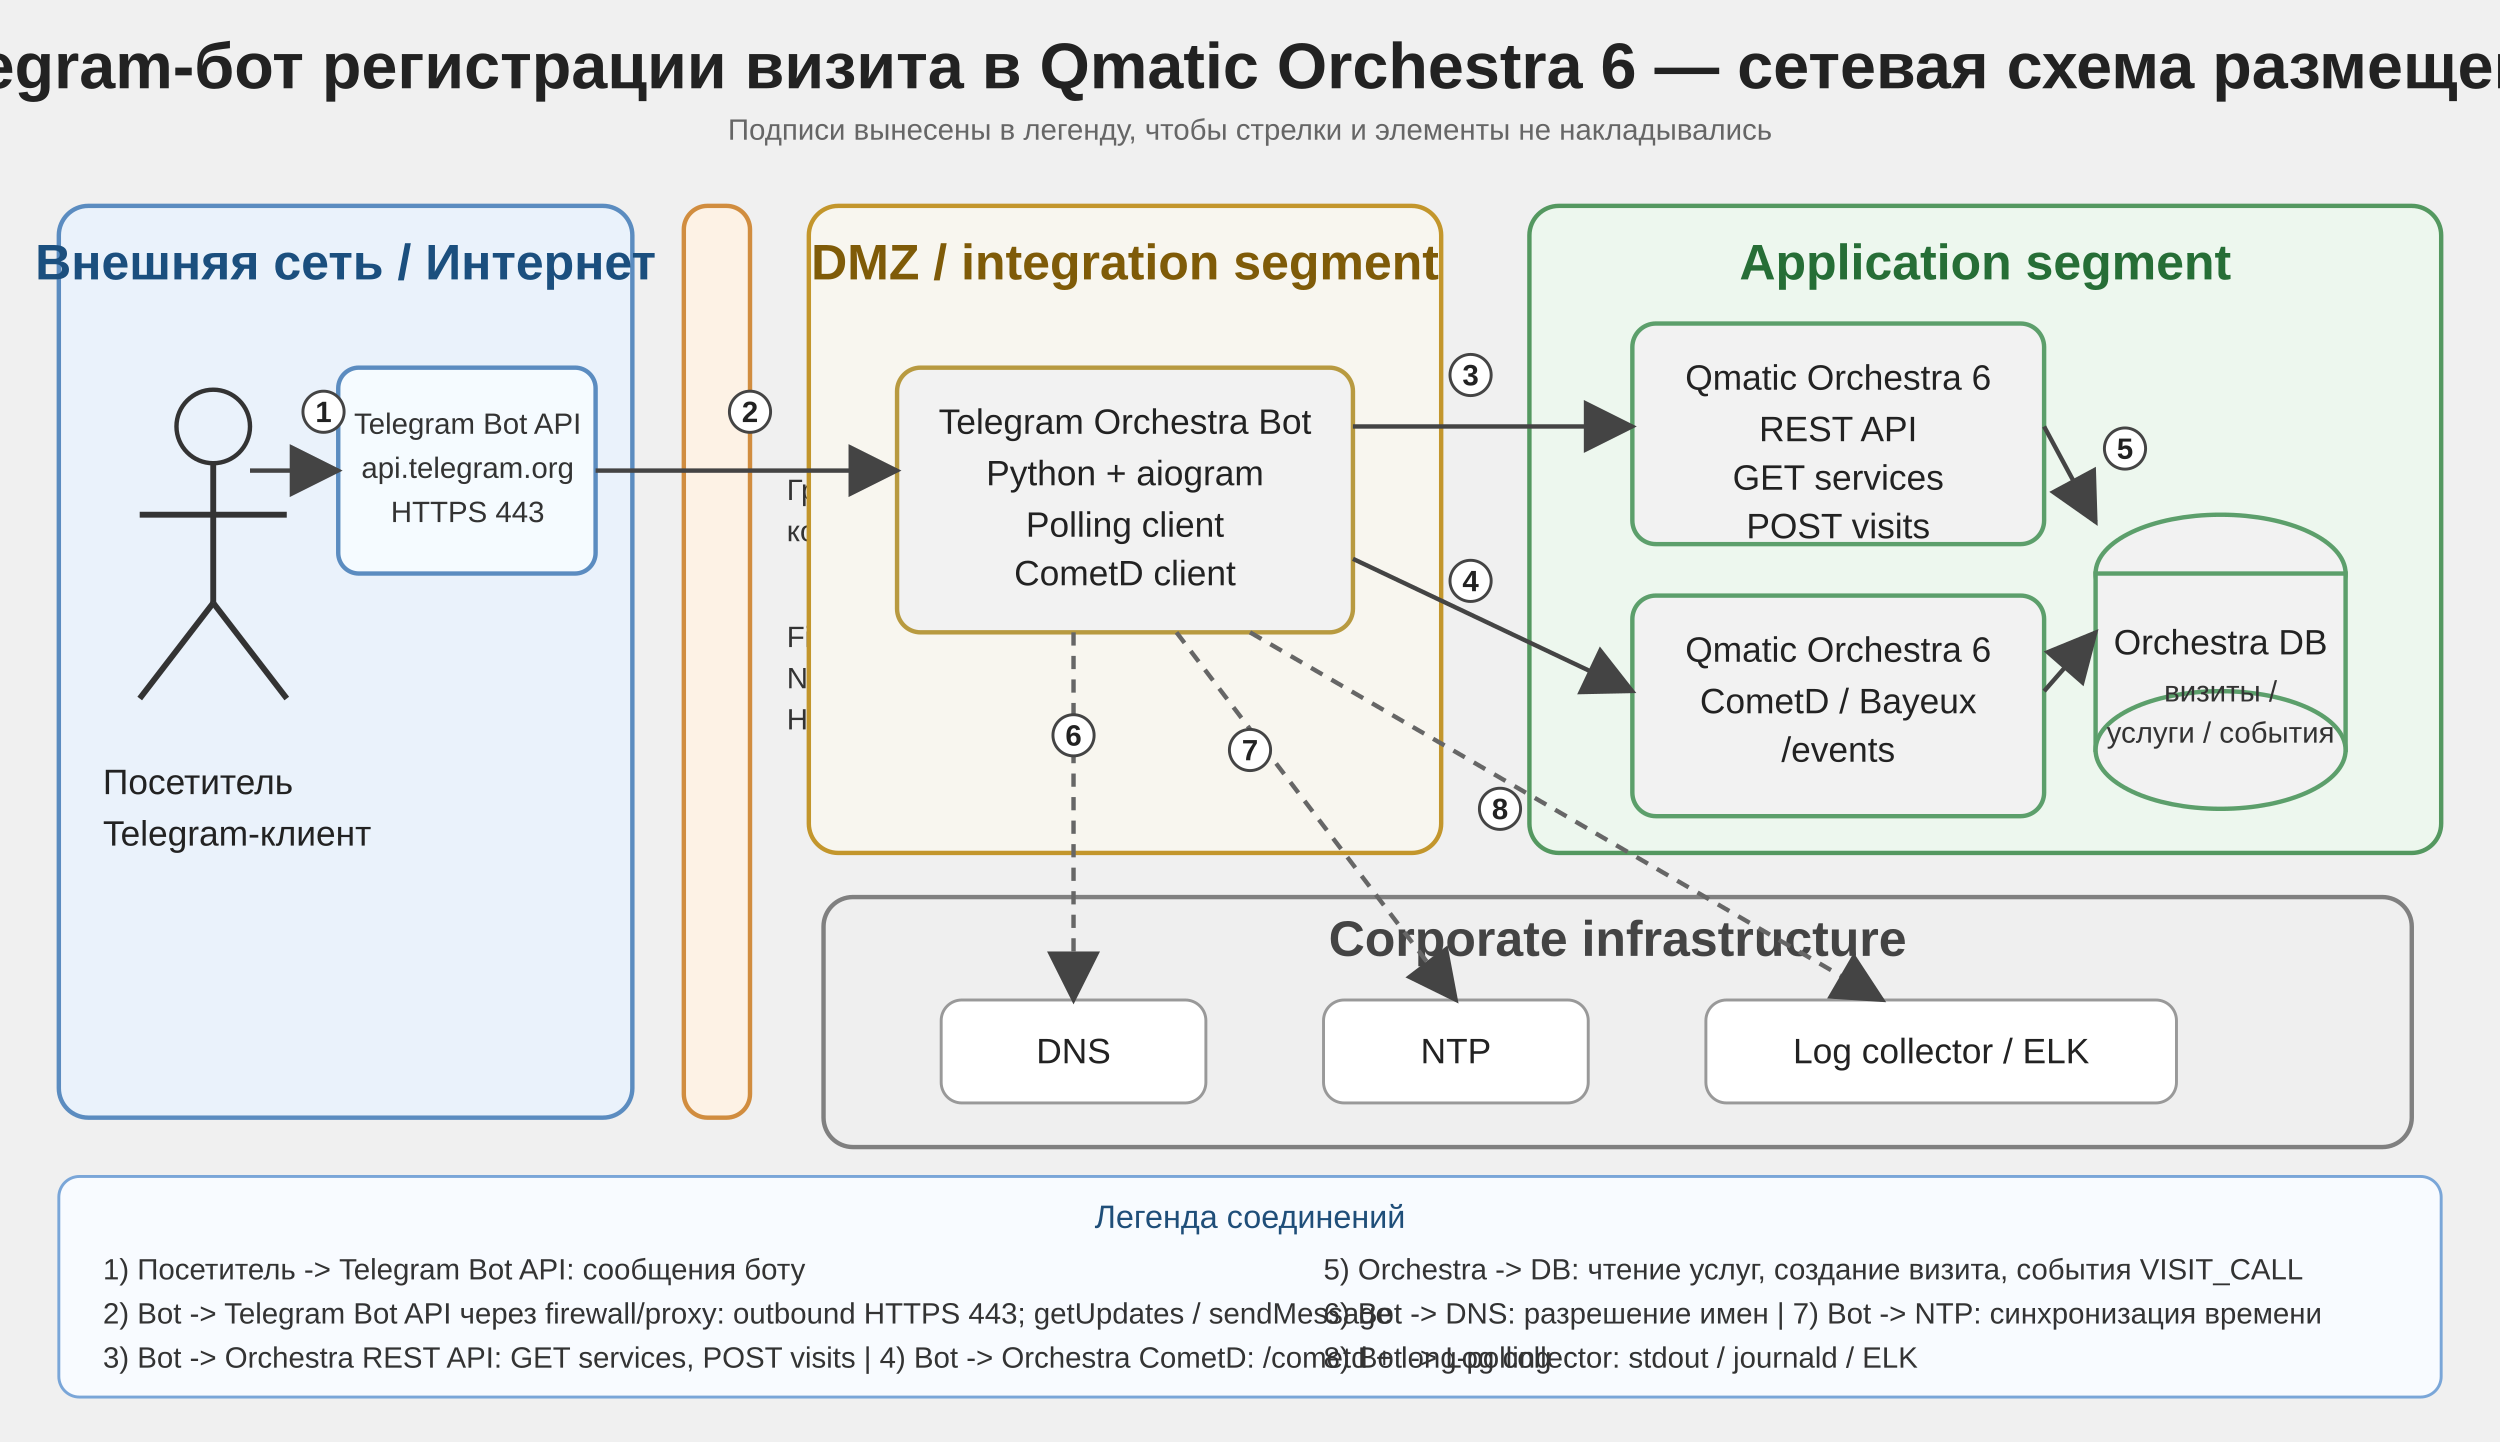
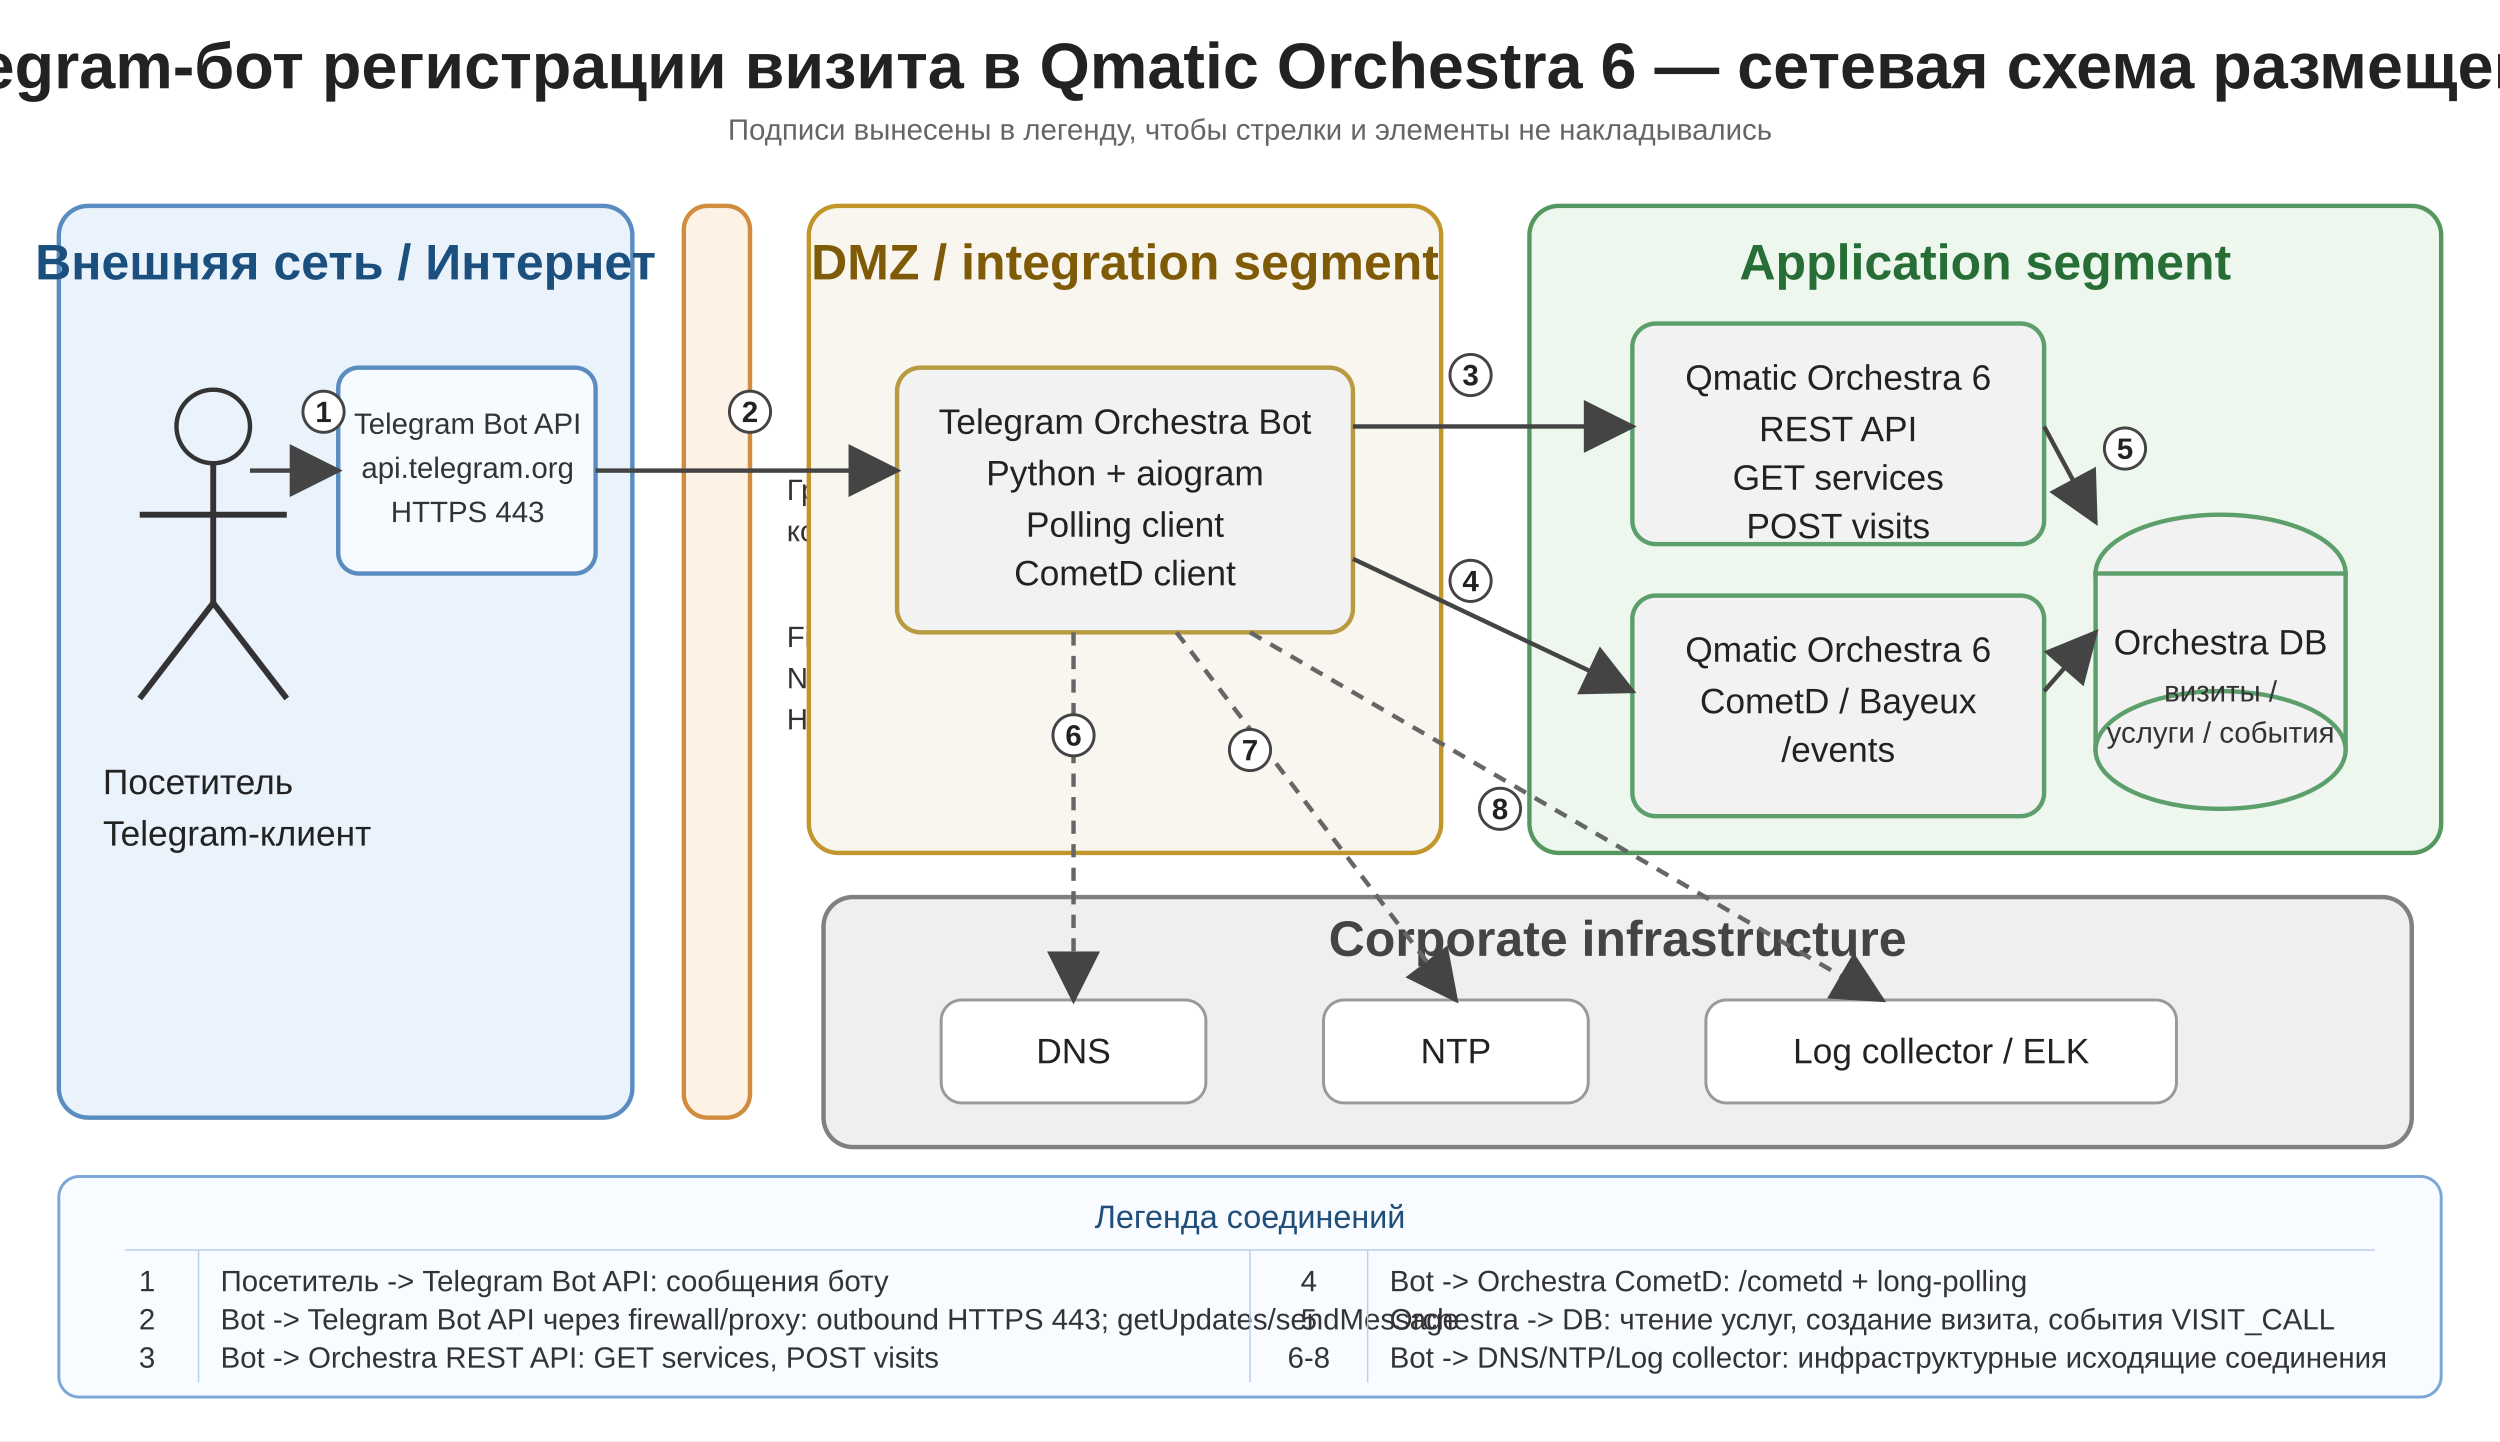
<svg xmlns="http://www.w3.org/2000/svg" width="1700" height="980" viewBox="0 0 1700 980">
  <defs>
    <style>
      .title{font:700 44px Arial,sans-serif;fill:#222}
      .subtitle{font:20px Arial,sans-serif;fill:#666}
      .h{font:700 34px Arial,sans-serif}
      .t{font:24px Arial,sans-serif;fill:#222}
      .s{font:20px Arial,sans-serif;fill:#333}
      .legend{font:22px Arial,sans-serif;fill:#1f4e79}
      .n{font:700 20px Arial,sans-serif;fill:#222}
    </style>
    <marker id="arr" markerWidth="12" markerHeight="12" refX="11" refY="6" orient="auto">
      <path d="M0,0 L12,6 L0,12 z" fill="#444" />
    </marker>
  </defs>
+   <rect x="0" y="0" width="1700" height="980" fill="#ffffff" />
  <text x="850" y="60" text-anchor="middle" class="title">Telegram-бот регистрации визита в Qmatic Orchestra 6 — сетевая схема размещения</text>
  <text x="850" y="95" text-anchor="middle" class="subtitle">Подписи вынесены в легенду, чтобы стрелки и элементы не накладывались</text>
  <rect x="40" y="140" width="390" height="620" rx="20" fill="#eaf2fb" stroke="#5b8cc0" stroke-width="3" />
  <text x="235" y="190" text-anchor="middle" class="h" fill="#1b4f7e">Внешняя сеть / Интернет</text>
  <circle cx="145" cy="290" r="25" fill="none" stroke="#333" stroke-width="3" />
  <line x1="145" y1="315" x2="145" y2="410" stroke="#333" stroke-width="4" />
  <line x1="95" y1="350" x2="195" y2="350" stroke="#333" stroke-width="4" />
  <line x1="145" y1="410" x2="95" y2="475" stroke="#333" stroke-width="4" />
  <line x1="145" y1="410" x2="195" y2="475" stroke="#333" stroke-width="4" />
  <text x="70" y="540" class="t">Посетитель</text>
  <text x="70" y="575" class="t">Telegram-клиент</text>
  <rect x="230" y="250" width="175" height="140" rx="14" fill="#f5fbff" stroke="#5b8cc0" stroke-width="3" />
  <text x="318" y="295" text-anchor="middle" class="s" font-weight="700">Telegram Bot API</text>
  <text x="318" y="325" text-anchor="middle" class="s">api.telegram.org</text>
  <text x="318" y="355" text-anchor="middle" class="s">HTTPS 443</text>
  <rect x="465" y="140" width="45" height="620" rx="16" fill="#fdf2e5" stroke="#d18d3f" stroke-width="3" />
  <text x="535" y="340" class="s" fill="#a85f10">Граница</text>
  <text x="535" y="368" class="s" fill="#a85f10">корп. сети</text>
  <text x="535" y="440" class="s" fill="#a85f10">Firewall</text>
  <text x="535" y="468" class="s" fill="#a85f10">NAT</text>
  <text x="535" y="496" class="s" fill="#a85f10">HTTPS proxy</text>
  <rect x="550" y="140" width="430" height="440" rx="20" fill="#f8f6ef" stroke="#c3962c" stroke-width="3" />
  <text x="765" y="190" text-anchor="middle" class="h" fill="#7f5b08">DMZ / integration segment</text>
  <rect x="610" y="250" width="310" height="180" rx="16" fill="#f2f2f2" stroke="#b89a40" stroke-width="3" />
  <text x="765" y="295" text-anchor="middle" class="t" font-weight="700">Telegram Orchestra Bot</text>
  <text x="765" y="330" text-anchor="middle" class="t">Python + aiogram</text>
  <text x="765" y="365" text-anchor="middle" class="t">Polling client</text>
  <text x="765" y="398" text-anchor="middle" class="t">CometD client</text>
  <rect x="1040" y="140" width="620" height="440" rx="20" fill="#edf7ee" stroke="#549860" stroke-width="3" />
  <text x="1350" y="190" text-anchor="middle" class="h" fill="#266e36">Application segment</text>
  <rect x="1110" y="220" width="280" height="150" rx="16" fill="#f2f2f2" stroke="#5c9f6b" stroke-width="3" />
  <text x="1250" y="265" text-anchor="middle" class="t" font-weight="700">Qmatic Orchestra 6</text>
  <text x="1250" y="300" text-anchor="middle" class="t">REST API</text>
  <text x="1250" y="333" text-anchor="middle" class="t">GET services</text>
  <text x="1250" y="366" text-anchor="middle" class="t">POST visits</text>
  <rect x="1110" y="405" width="280" height="150" rx="16" fill="#f2f2f2" stroke="#5c9f6b" stroke-width="3" />
  <text x="1250" y="450" text-anchor="middle" class="t" font-weight="700">Qmatic Orchestra 6</text>
  <text x="1250" y="485" text-anchor="middle" class="t">CometD / Bayeux</text>
  <text x="1250" y="518" text-anchor="middle" class="t">/events</text>
  <ellipse cx="1510" cy="390" rx="85" ry="40" fill="#f2f2f2" stroke="#5c9f6b" stroke-width="3" />
  <rect x="1425" y="390" width="170" height="120" fill="#f2f2f2" stroke="#5c9f6b" stroke-width="3" />
  <ellipse cx="1510" cy="510" rx="85" ry="40" fill="#f2f2f2" stroke="#5c9f6b" stroke-width="3" />
  <text x="1510" y="445" text-anchor="middle" class="t" font-weight="700">Orchestra DB</text>
  <text x="1510" y="477" text-anchor="middle" class="s">визиты /</text>
  <text x="1510" y="505" text-anchor="middle" class="s">услуги / события</text>
  <rect x="560" y="610" width="1080" height="170" rx="20" fill="#efefef" stroke="#808080" stroke-width="3" />
  <text x="1100" y="650" text-anchor="middle" class="h" fill="#444">Corporate infrastructure</text>
  <rect x="640" y="680" width="180" height="70" rx="14" fill="#fff" stroke="#999" stroke-width="2" />
  <text x="730" y="723" text-anchor="middle" class="t" font-size="22">DNS</text>
  <rect x="900" y="680" width="180" height="70" rx="14" fill="#fff" stroke="#999" stroke-width="2" />
  <text x="990" y="723" text-anchor="middle" class="t" font-size="22">NTP</text>
  <rect x="1160" y="680" width="320" height="70" rx="14" fill="#fff" stroke="#999" stroke-width="2" />
  <text x="1320" y="723" text-anchor="middle" class="t" font-size="22">Log collector / ELK</text>
  <line x1="170" y1="320" x2="230" y2="320" stroke="#444" stroke-width="3" marker-end="url(#arr)" />
  <circle cx="220" cy="280" r="14" fill="#fff" stroke="#444" stroke-width="2" />
  <text x="220" y="287" text-anchor="middle" class="n">1</text>
  <line x1="405" y1="320" x2="610" y2="320" stroke="#444" stroke-width="3" marker-end="url(#arr)" />
  <circle cx="510" cy="280" r="14" fill="#fff" stroke="#444" stroke-width="2" />
  <text x="510" y="287" text-anchor="middle" class="n">2</text>
  <line x1="920" y1="290" x2="1110" y2="290" stroke="#444" stroke-width="3" marker-end="url(#arr)" />
  <circle cx="1000" cy="255" r="14" fill="#fff" stroke="#444" stroke-width="2" />
  <text x="1000" y="262" text-anchor="middle" class="n">3</text>
  <line x1="920" y1="380" x2="1110" y2="470" stroke="#444" stroke-width="3" marker-end="url(#arr)" />
  <circle cx="1000" cy="395" r="14" fill="#fff" stroke="#444" stroke-width="2" />
  <text x="1000" y="402" text-anchor="middle" class="n">4</text>
  <line x1="1390" y1="290" x2="1425" y2="355" stroke="#444" stroke-width="3" marker-end="url(#arr)" />
  <line x1="1390" y1="470" x2="1425" y2="430" stroke="#444" stroke-width="3" marker-end="url(#arr)" />
  <circle cx="1445" cy="305" r="14" fill="#fff" stroke="#444" stroke-width="2" />
  <text x="1445" y="312" text-anchor="middle" class="n">5</text>
  <line x1="730" y1="430" x2="730" y2="680" stroke="#666" stroke-width="3" stroke-dasharray="9 7" marker-end="url(#arr)" />
  <circle cx="730" cy="500" r="14" fill="#fff" stroke="#444" stroke-width="2" />
  <text x="730" y="507" text-anchor="middle" class="n">6</text>
  <line x1="800" y1="430" x2="990" y2="680" stroke="#666" stroke-width="3" stroke-dasharray="9 7" marker-end="url(#arr)" />
  <circle cx="850" cy="510" r="14" fill="#fff" stroke="#444" stroke-width="2" />
  <text x="850" y="517" text-anchor="middle" class="n">7</text>
  <line x1="850" y1="430" x2="1280" y2="680" stroke="#666" stroke-width="3" stroke-dasharray="9 7" marker-end="url(#arr)" />
  <circle cx="1020" cy="550" r="14" fill="#fff" stroke="#444" stroke-width="2" />
  <text x="1020" y="557" text-anchor="middle" class="n">8</text>
  <rect x="40" y="800" width="1620" height="150" rx="14" fill="#f8fbff" stroke="#7aa6d8" stroke-width="2" />
  <text x="850" y="835" text-anchor="middle" class="legend" font-weight="700">Легенда соединений</text>
-   <text x="70" y="870" class="s">1) Посетитель -&gt; Telegram Bot API: сообщения боту</text>
-   <text x="70" y="900" class="s">2) Bot -&gt; Telegram Bot API через firewall/proxy: outbound HTTPS 443; getUpdates / sendMessage</text>
-   <text x="70" y="930" class="s">3) Bot -&gt; Orchestra REST API: GET services, POST visits | 4) Bot -&gt; Orchestra CometD: /cometd + long-polling</text>
-   <text x="900" y="870" class="s">5) Orchestra -&gt; DB: чтение услуг, создание визита, события VISIT_CALL</text>
-   <text x="900" y="900" class="s">6) Bot -&gt; DNS: разрешение имен | 7) Bot -&gt; NTP: синхронизация времени</text>
-   <text x="900" y="930" class="s">8) Bot -&gt; Log collector: stdout / journald / ELK</text>
+   <line x1="85" y1="850" x2="1615" y2="850" stroke="#b9d0ea" stroke-width="1" />
+   <line x1="135" y1="850" x2="135" y2="940" stroke="#b9d0ea" stroke-width="1" />
+   <text x="100" y="878" text-anchor="middle" class="s" font-weight="700">1</text>
+   <text x="150" y="878" class="s">Посетитель -&gt; Telegram Bot API: сообщения боту</text>
+   <text x="100" y="904" text-anchor="middle" class="s" font-weight="700">2</text>
+   <text x="150" y="904" class="s">Bot -&gt; Telegram Bot API через firewall/proxy: outbound HTTPS 443; getUpdates/sendMessage</text>
+   <text x="100" y="930" text-anchor="middle" class="s" font-weight="700">3</text>
+   <text x="150" y="930" class="s">Bot -&gt; Orchestra REST API: GET services, POST visits</text>
+   <line x1="850" y1="850" x2="850" y2="940" stroke="#b9d0ea" stroke-width="1" />
+   <line x1="930" y1="850" x2="930" y2="940" stroke="#b9d0ea" stroke-width="1" />
+   <text x="890" y="878" text-anchor="middle" class="s" font-weight="700">4</text>
+   <text x="945" y="878" class="s">Bot -&gt; Orchestra CometD: /cometd + long-polling</text>
+   <text x="890" y="904" text-anchor="middle" class="s" font-weight="700">5</text>
+   <text x="945" y="904" class="s">Orchestra -&gt; DB: чтение услуг, создание визита, события VISIT_CALL</text>
+   <text x="890" y="930" text-anchor="middle" class="s" font-weight="700">6-8</text>
+   <text x="945" y="930" class="s">Bot -&gt; DNS/NTP/Log collector: инфраструктурные исходящие соединения</text>
</svg>
